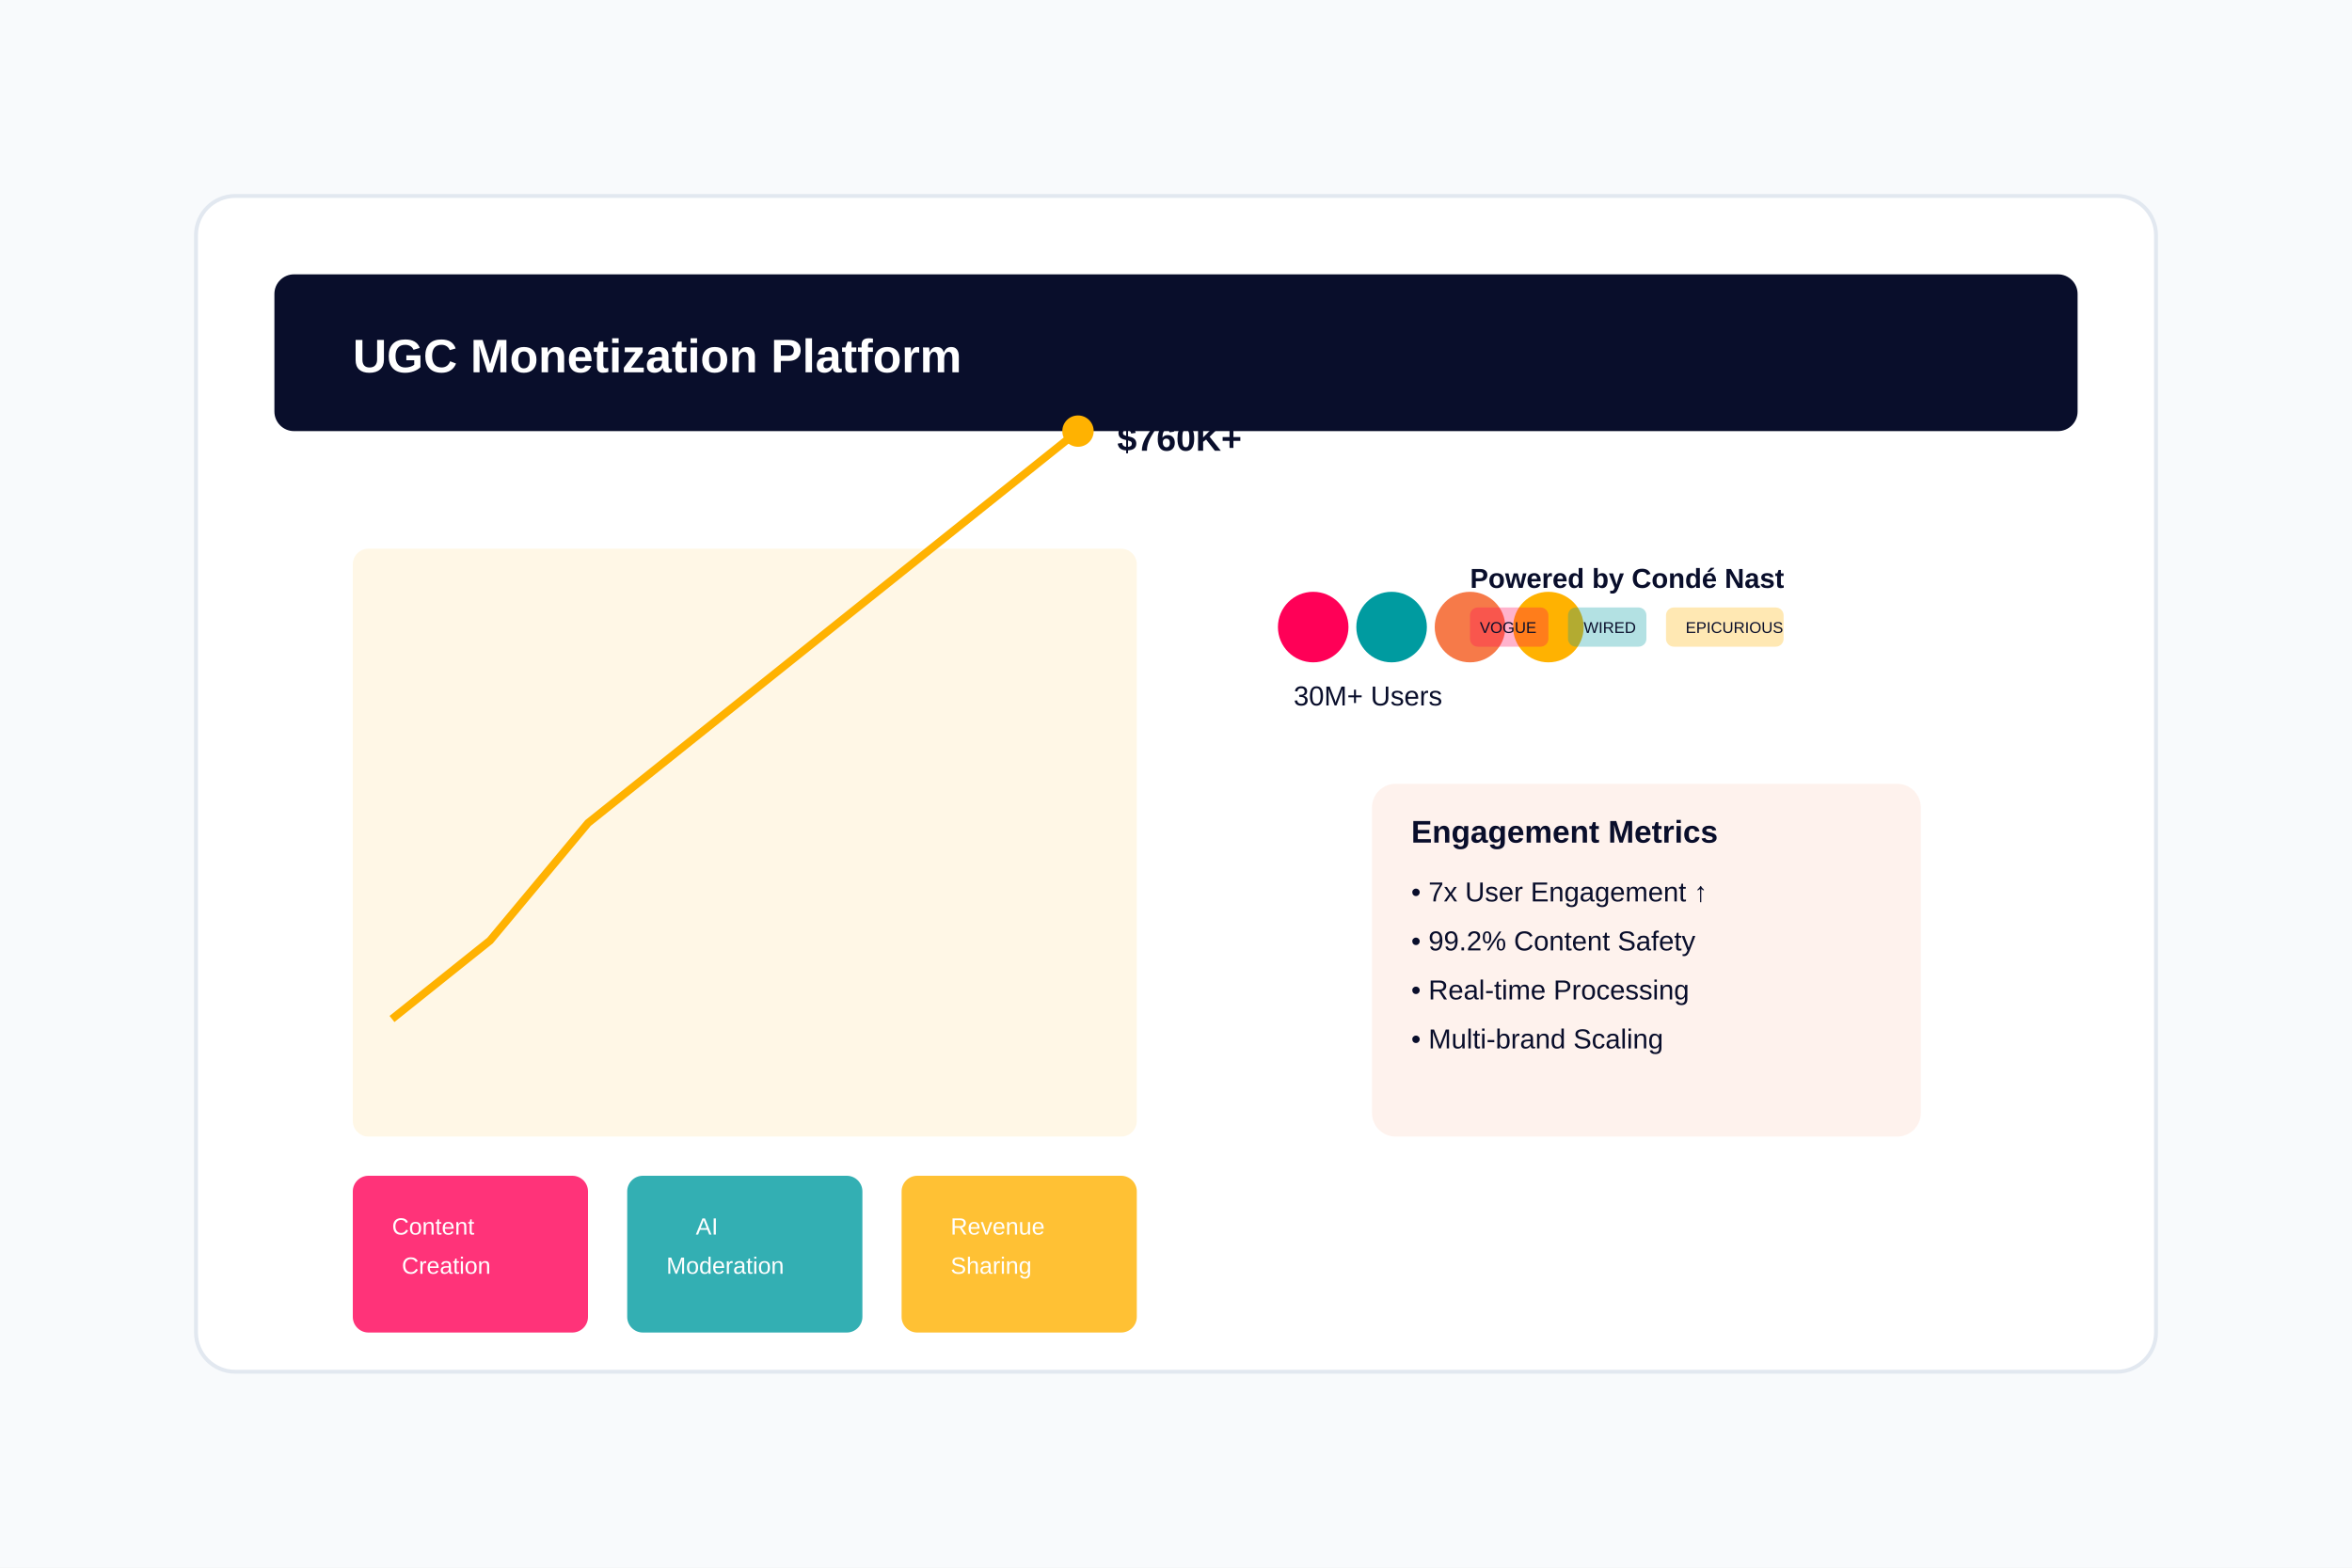
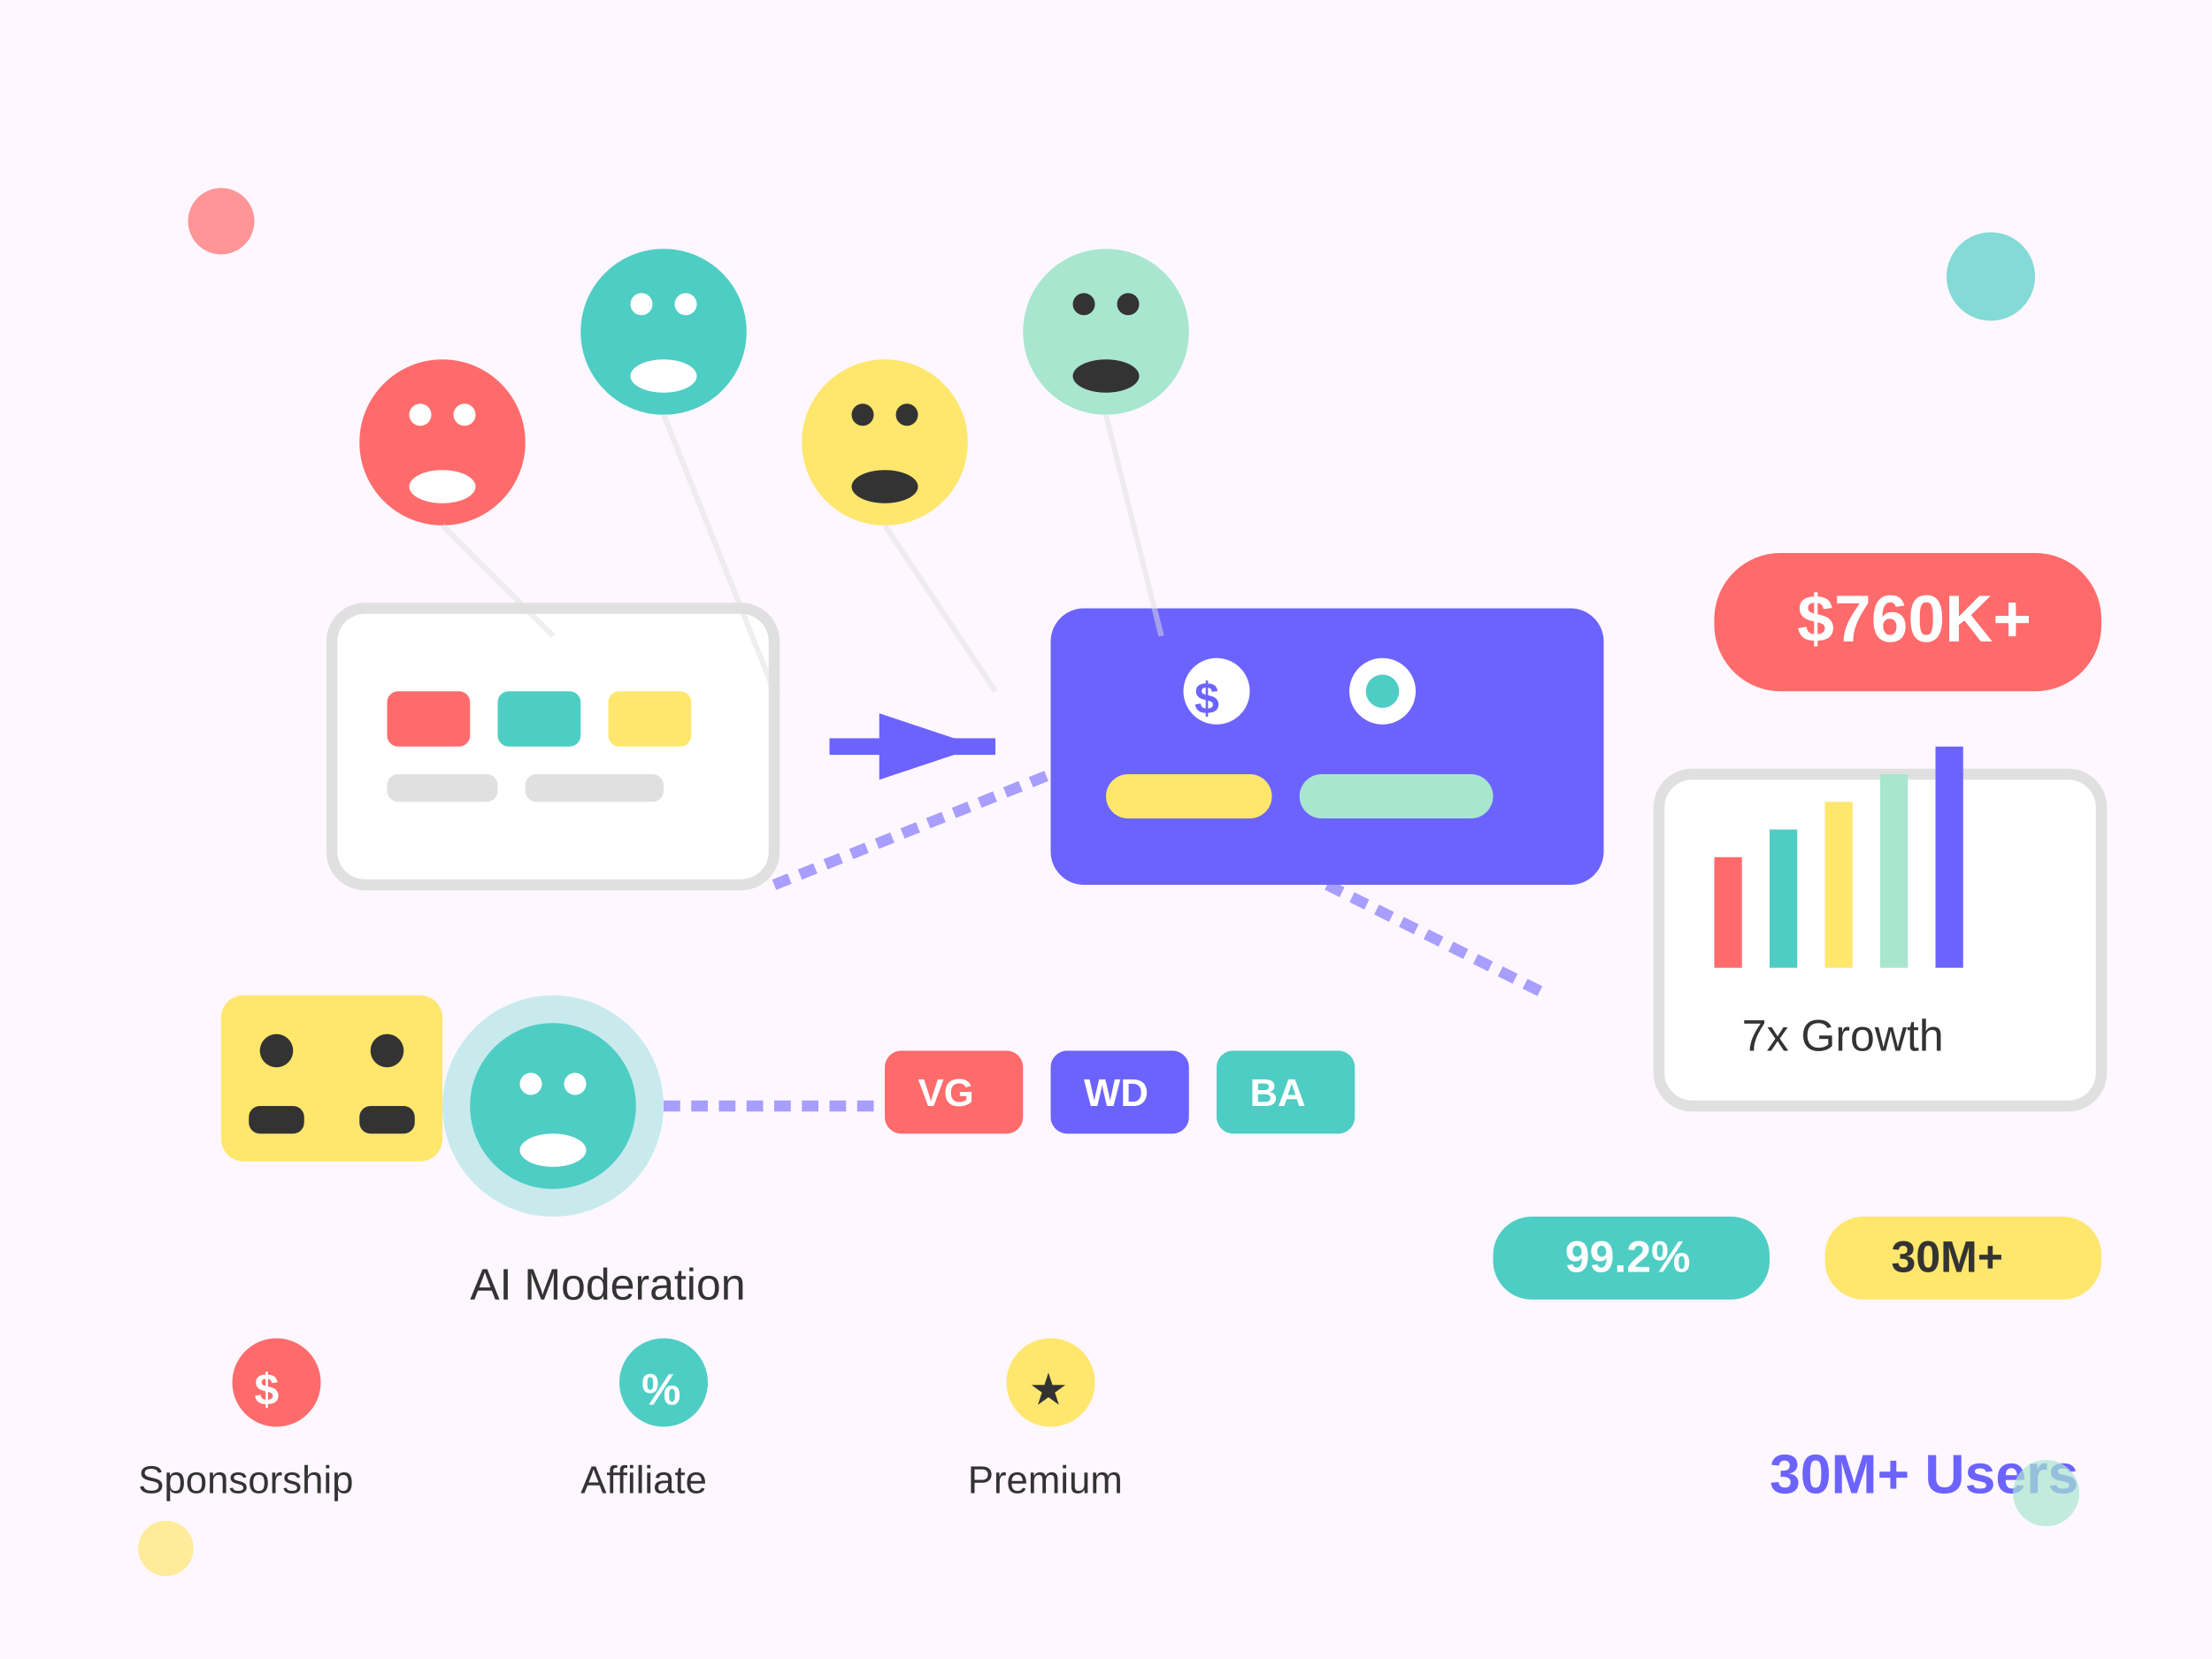
- <svg xmlns="http://www.w3.org/2000/svg" viewBox="0 0 1200 800" fill="none">
-   <rect width="1200" height="800" fill="#F8FAFC" />
-   <rect x="100" y="100" width="1000" height="600" rx="20" fill="white" stroke="#E2E8F0" stroke-width="2" />
-   <rect x="140" y="140" width="920" height="80" rx="10" fill="#090E2B" />
-   <text x="180" y="190" fill="white" font-family="Arial, sans-serif" font-size="24" font-weight="bold">UGC Monetization Platform</text>
-   <rect x="180" y="280" width="400" height="300" rx="8" fill="#FFB201" opacity="0.1" />
-   <path d="M200 520 L250 480 L300 420 L350 380 L400 340 L450 300 L500 260 L550 220" stroke="#FFB201" stroke-width="4" fill="none" />
-   <circle cx="550" cy="220" r="8" fill="#FFB201" />
-   <text x="570" y="230" fill="#090E2B" font-family="Arial, sans-serif" font-size="18" font-weight="bold">$760K+</text>
-   <g transform="translate(650, 300)">
-     <circle cx="20" cy="20" r="18" fill="#FF0057" />
-     <circle cx="60" cy="20" r="18" fill="#009BA0" />
-     <circle cx="100" cy="20" r="18" fill="#F67A49" />
-     <circle cx="140" cy="20" r="18" fill="#FFB201" />
-     <text x="10" y="60" fill="#090E2B" font-family="Arial, sans-serif" font-size="14">30M+ Users</text>
+ <svg xmlns="http://www.w3.org/2000/svg" viewBox="0 0 400 300">
+   <rect width="400" height="300" fill="#FEF7FF" />
+   <circle cx="80" cy="80" r="15" fill="#FF6B6B" />
+   <circle cx="76" cy="75" r="2" fill="#FFFFFF" />
+   <circle cx="84" cy="75" r="2" fill="#FFFFFF" />
+   <ellipse cx="80" cy="88" rx="6" ry="3" fill="#FFFFFF" />
+   <circle cx="120" cy="60" r="15" fill="#4ECDC4" />
+   <circle cx="116" cy="55" r="2" fill="#FFFFFF" />
+   <circle cx="124" cy="55" r="2" fill="#FFFFFF" />
+   <ellipse cx="120" cy="68" rx="6" ry="3" fill="#FFFFFF" />
+   <circle cx="160" cy="80" r="15" fill="#FFE66D" />
+   <circle cx="156" cy="75" r="2" fill="#333" />
+   <circle cx="164" cy="75" r="2" fill="#333" />
+   <ellipse cx="160" cy="88" rx="6" ry="3" fill="#333" />
+   <circle cx="200" cy="60" r="15" fill="#A8E6CF" />
+   <circle cx="196" cy="55" r="2" fill="#333" />
+   <circle cx="204" cy="55" r="2" fill="#333" />
+   <ellipse cx="200" cy="68" rx="6" ry="3" fill="#333" />
+   <rect x="60" y="110" width="80" height="50" fill="#FFFFFF" stroke="#E0E0E0" stroke-width="2" rx="6" />
+   <rect x="70" y="125" width="15" height="10" fill="#FF6B6B" rx="2" />
+   <rect x="90" y="125" width="15" height="10" fill="#4ECDC4" rx="2" />
+   <rect x="110" y="125" width="15" height="10" fill="#FFE66D" rx="2" />
+   <rect x="70" y="140" width="20" height="5" fill="#E0E0E0" rx="2" />
+   <rect x="95" y="140" width="25" height="5" fill="#E0E0E0" rx="2" />
+   <path d="M150 135 L180 135" stroke="#6C63FF" stroke-width="3" marker-end="url(#arrow)" />
+   <rect x="190" y="110" width="100" height="50" fill="#6C63FF" rx="6" />
+   <circle cx="220" cy="125" r="6" fill="#FFFFFF" />
+   <text x="216" y="129" font-family="Arial" font-size="8" fill="#6C63FF" font-weight="bold">$</text>
+   <circle cx="250" cy="125" r="6" fill="#FFFFFF" />
+   <circle cx="250" cy="125" r="3" fill="#4ECDC4" />
+   <rect x="200" y="140" width="30" height="8" fill="#FFE66D" rx="4" />
+   <rect x="235" y="140" width="35" height="8" fill="#A8E6CF" rx="4" />
+   <rect x="310" y="100" width="70" height="25" fill="#FF6B6B" rx="12" />
+   <text x="325" y="116" font-family="Arial" font-size="12" fill="#FFFFFF" font-weight="bold">$760K+</text>
+   <rect x="300" y="140" width="80" height="60" fill="#FFFFFF" stroke="#E0E0E0" stroke-width="2" rx="6" />
+   <rect x="310" y="155" width="5" height="20" fill="#FF6B6B" />
+   <rect x="320" y="150" width="5" height="25" fill="#4ECDC4" />
+   <rect x="330" y="145" width="5" height="30" fill="#FFE66D" />
+   <rect x="340" y="140" width="5" height="35" fill="#A8E6CF" />
+   <rect x="350" y="135" width="5" height="40" fill="#6C63FF" />
+   <text x="315" y="190" font-family="Arial" font-size="8" fill="#333">7x Growth</text>
+   <circle cx="100" cy="200" r="20" fill="#4ECDC4" opacity="0.3" />
+   <circle cx="100" cy="200" r="15" fill="#4ECDC4" />
+   <circle cx="96" cy="196" r="2" fill="#FFFFFF" />
+   <circle cx="104" cy="196" r="2" fill="#FFFFFF" />
+   <ellipse cx="100" cy="208" rx="6" ry="3" fill="#FFFFFF" />
+   <text x="85" y="235" font-family="Arial" font-size="8" fill="#333">AI Moderation</text>
+   <rect x="160" y="190" width="25" height="15" fill="#FF6B6B" rx="3" />
+   <text x="166" y="200" font-family="Arial" font-size="7" fill="#FFFFFF" font-weight="bold">VG</text>
+   <rect x="190" y="190" width="25" height="15" fill="#6C63FF" rx="3" />
+   <text x="196" y="200" font-family="Arial" font-size="7" fill="#FFFFFF" font-weight="bold">WD</text>
+   <rect x="220" y="190" width="25" height="15" fill="#4ECDC4" rx="3" />
+   <text x="226" y="200" font-family="Arial" font-size="7" fill="#FFFFFF" font-weight="bold">BA</text>
+   <rect x="270" y="220" width="50" height="15" fill="#4ECDC4" rx="7" />
+   <text x="283" y="230" font-family="Arial" font-size="8" fill="#FFFFFF" font-weight="bold">99.2%</text>
+   <rect x="330" y="220" width="50" height="15" fill="#FFE66D" rx="7" />
+   <text x="342" y="230" font-family="Arial" font-size="8" fill="#333" font-weight="bold">30M+</text>
+   <rect x="40" y="180" width="40" height="30" fill="#FFE66D" rx="4" />
+   <circle cx="50" cy="190" r="3" fill="#333" />
+   <rect x="45" y="200" width="10" height="5" fill="#333" rx="2" />
+   <circle cx="70" cy="190" r="3" fill="#333" />
+   <rect x="65" y="200" width="10" height="5" fill="#333" rx="2" />
+   <g stroke="#6C63FF" stroke-width="2" opacity="0.6" stroke-dasharray="3,2">
+     <path d="M140 160 L190 140" />
+     <path d="M240 160 L280 180" />
+     <path d="M120 200 L160 200" />
  </g>
-   <rect x="180" y="600" width="120" height="80" rx="8" fill="#FF0057" opacity="0.8" />
-   <text x="200" y="630" fill="white" font-family="Arial, sans-serif" font-size="12">Content</text>
-   <text x="205" y="650" fill="white" font-family="Arial, sans-serif" font-size="12">Creation</text>
-   <rect x="320" y="600" width="120" height="80" rx="8" fill="#009BA0" opacity="0.8" />
-   <text x="355" y="630" fill="white" font-family="Arial, sans-serif" font-size="12">AI</text>
-   <text x="340" y="650" fill="white" font-family="Arial, sans-serif" font-size="12">Moderation</text>
-   <rect x="460" y="600" width="120" height="80" rx="8" fill="#FFB201" opacity="0.8" />
-   <text x="485" y="630" fill="white" font-family="Arial, sans-serif" font-size="12">Revenue</text>
-   <text x="485" y="650" fill="white" font-family="Arial, sans-serif" font-size="12">Sharing</text>
-   <g transform="translate(700, 400)">
-     <rect width="280" height="180" rx="12" fill="#F67A49" opacity="0.1" />
-     <text x="20" y="30" fill="#090E2B" font-family="Arial, sans-serif" font-size="16" font-weight="bold">Engagement Metrics</text>
-     <text x="20" y="60" fill="#090E2B" font-family="Arial, sans-serif" font-size="14">• 7x User Engagement ↑</text>
-     <text x="20" y="85" fill="#090E2B" font-family="Arial, sans-serif" font-size="14">• 99.2% Content Safety</text>
-     <text x="20" y="110" fill="#090E2B" font-family="Arial, sans-serif" font-size="14">• Real-time Processing</text>
-     <text x="20" y="135" fill="#090E2B" font-family="Arial, sans-serif" font-size="14">• Multi-brand Scaling</text>
+   <circle cx="50" cy="250" r="8" fill="#FF6B6B" />
+   <text x="46" y="254" font-family="Arial" font-size="8" fill="#FFFFFF" font-weight="bold">$</text>
+   <text x="25" y="270" font-family="Arial" font-size="7" fill="#333">Sponsorship</text>
+   <circle cx="120" cy="250" r="8" fill="#4ECDC4" />
+   <text x="116" y="254" font-family="Arial" font-size="8" fill="#FFFFFF" font-weight="bold">%</text>
+   <text x="105" y="270" font-family="Arial" font-size="7" fill="#333">Affiliate</text>
+   <circle cx="190" cy="250" r="8" fill="#FFE66D" />
+   <text x="186" y="254" font-family="Arial" font-size="8" fill="#333" font-weight="bold">★</text>
+   <text x="175" y="270" font-family="Arial" font-size="7" fill="#333">Premium</text>
+   <text x="320" y="270" font-family="Arial" font-size="10" fill="#6C63FF" font-weight="bold">30M+ Users</text>
+   <circle cx="40" cy="40" r="6" fill="#FF6B6B" opacity="0.7" />
+   <circle cx="360" cy="50" r="8" fill="#4ECDC4" opacity="0.7" />
+   <circle cx="30" cy="280" r="5" fill="#FFE66D" opacity="0.7" />
+   <circle cx="370" cy="270" r="6" fill="#A8E6CF" opacity="0.7" />
+   <g stroke="#E0E0E0" stroke-width="1" opacity="0.5">
+     <line x1="80" y1="95" x2="100" y2="115" />
+     <line x1="120" y1="75" x2="140" y2="125" />
+     <line x1="160" y1="95" x2="180" y2="125" />
+     <line x1="200" y1="75" x2="210" y2="115" />
  </g>
-   <g transform="translate(750, 280)">
-     <text x="0" y="20" fill="#090E2B" font-family="Arial, sans-serif" font-size="14" font-weight="bold">Powered by Condé Nast</text>
-     <rect x="0" y="30" width="40" height="20" rx="4" fill="#FF0057" opacity="0.3" />
-     <text x="5" y="43" fill="#090E2B" font-family="Arial, sans-serif" font-size="8">VOGUE</text>
-     <rect x="50" y="30" width="40" height="20" rx="4" fill="#009BA0" opacity="0.3" />
-     <text x="58" y="43" fill="#090E2B" font-family="Arial, sans-serif" font-size="8">WIRED</text>
-     <rect x="100" y="30" width="60" height="20" rx="4" fill="#FFB201" opacity="0.3" />
-     <text x="110" y="43" fill="#090E2B" font-family="Arial, sans-serif" font-size="8">EPICURIOUS</text>
-   </g>
+   <defs>
+     <marker id="arrow" markerWidth="8" markerHeight="8" refX="7" refY="2" orient="auto" markerUnits="strokeWidth">
+       <path d="M0,0 L0,4 L6,2 z" fill="#6C63FF" />
+     </marker>
+   </defs>
</svg>
